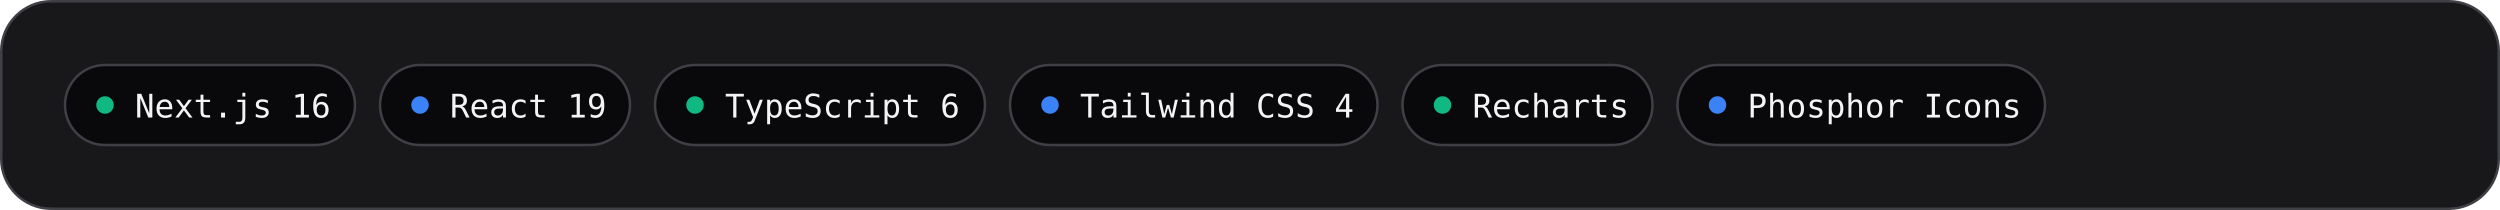
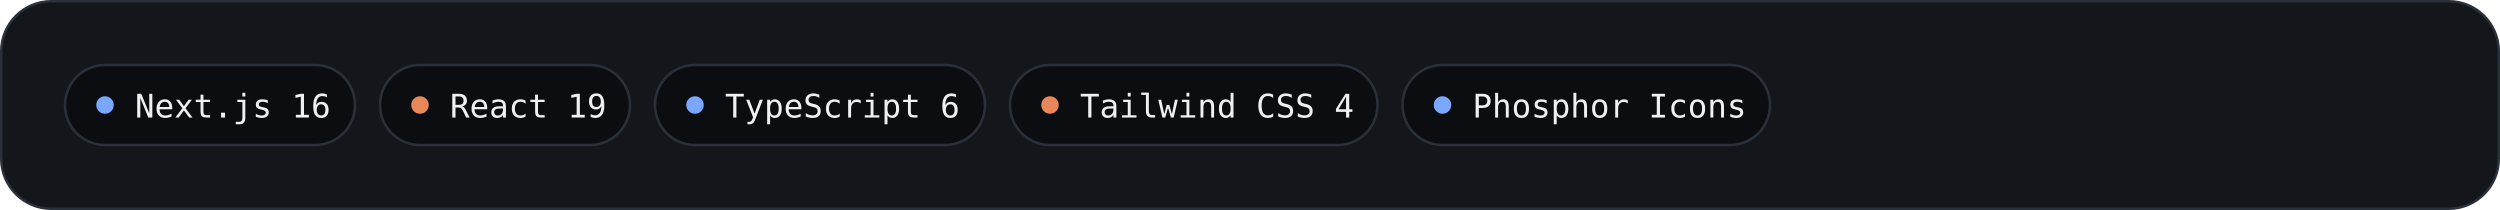
- <svg xmlns="http://www.w3.org/2000/svg" width="1000" height="84" viewBox="0 0 1000 84" role="img" aria-label="Stack: Next.js 16, React 19, TypeScript 6, Tailwind CSS 4, Recharts, Phosphor Icons">
+ <svg xmlns="http://www.w3.org/2000/svg" width="1000" height="84" viewBox="0 0 1000 84" role="img" aria-label="Stack: Next.js 16, React 19, TypeScript 6, Tailwind CSS 4, Phosphor Icons">
  <defs>
    <linearGradient id="g" x1="0" y1="0" x2="1" y2="0">
-       <stop offset="0" stop-color="#10b981" />
-       <stop offset="1" stop-color="#3b82f6" />
+       <stop offset="0" stop-color="#7aa7ff" />
+       <stop offset="1" stop-color="#e8875a" />
    </linearGradient>
  </defs>
-   <rect x="0.5" y="0.5" width="999" height="83" rx="20" fill="#18181b" stroke="#3f3f46" />
-   <rect x="26" y="26" width="116" height="32" rx="16" fill="#09090b" stroke="#3f3f46" />
-   <circle cx="42" cy="42" r="3.5" fill="#10b981" />
-   <text x="54" y="47" font-family="ui-monospace,'SFMono-Regular',Menlo,Consolas,monospace" font-size="13" fill="#f4f4f5">Next.js 16</text>
-   <rect x="152" y="26" width="100" height="32" rx="16" fill="#09090b" stroke="#3f3f46" />
-   <circle cx="168" cy="42" r="3.5" fill="#3b82f6" />
-   <text x="180" y="47" font-family="ui-monospace,'SFMono-Regular',Menlo,Consolas,monospace" font-size="13" fill="#f4f4f5">React 19</text>
-   <rect x="262" y="26" width="132" height="32" rx="16" fill="#09090b" stroke="#3f3f46" />
-   <circle cx="278" cy="42" r="3.5" fill="#10b981" />
-   <text x="290" y="47" font-family="ui-monospace,'SFMono-Regular',Menlo,Consolas,monospace" font-size="13" fill="#f4f4f5">TypeScript 6</text>
-   <rect x="404" y="26" width="147" height="32" rx="16" fill="#09090b" stroke="#3f3f46" />
-   <circle cx="420" cy="42" r="3.5" fill="#3b82f6" />
-   <text x="432" y="47" font-family="ui-monospace,'SFMono-Regular',Menlo,Consolas,monospace" font-size="13" fill="#f4f4f5">Tailwind CSS 4</text>
-   <rect x="561" y="26" width="100" height="32" rx="16" fill="#09090b" stroke="#3f3f46" />
-   <circle cx="577" cy="42" r="3.5" fill="#10b981" />
-   <text x="589" y="47" font-family="ui-monospace,'SFMono-Regular',Menlo,Consolas,monospace" font-size="13" fill="#f4f4f5">Recharts</text>
-   <rect x="671" y="26" width="147" height="32" rx="16" fill="#09090b" stroke="#3f3f46" />
-   <circle cx="687" cy="42" r="3.5" fill="#3b82f6" />
-   <text x="699" y="47" font-family="ui-monospace,'SFMono-Regular',Menlo,Consolas,monospace" font-size="13" fill="#f4f4f5">Phosphor Icons</text>
+   <rect x="0.5" y="0.5" width="999" height="83" rx="20" fill="#13161b" stroke="#2a303a" />
+   <rect x="26" y="26" width="116" height="32" rx="16" fill="#0b0d10" stroke="#2a303a" />
+   <circle cx="42" cy="42" r="3.5" fill="#7aa7ff" />
+   <text x="54" y="47" font-family="'Geist Mono',ui-monospace,'SFMono-Regular',Menlo,Consolas,monospace" font-size="13" fill="#eef0f3">Next.js 16</text>
+   <rect x="152" y="26" width="100" height="32" rx="16" fill="#0b0d10" stroke="#2a303a" />
+   <circle cx="168" cy="42" r="3.5" fill="#e8875a" />
+   <text x="180" y="47" font-family="'Geist Mono',ui-monospace,'SFMono-Regular',Menlo,Consolas,monospace" font-size="13" fill="#eef0f3">React 19</text>
+   <rect x="262" y="26" width="132" height="32" rx="16" fill="#0b0d10" stroke="#2a303a" />
+   <circle cx="278" cy="42" r="3.5" fill="#7aa7ff" />
+   <text x="290" y="47" font-family="'Geist Mono',ui-monospace,'SFMono-Regular',Menlo,Consolas,monospace" font-size="13" fill="#eef0f3">TypeScript 6</text>
+   <rect x="404" y="26" width="147" height="32" rx="16" fill="#0b0d10" stroke="#2a303a" />
+   <circle cx="420" cy="42" r="3.5" fill="#e8875a" />
+   <text x="432" y="47" font-family="'Geist Mono',ui-monospace,'SFMono-Regular',Menlo,Consolas,monospace" font-size="13" fill="#eef0f3">Tailwind CSS 4</text>
+   <rect x="561" y="26" width="147" height="32" rx="16" fill="#0b0d10" stroke="#2a303a" />
+   <circle cx="577" cy="42" r="3.5" fill="#7aa7ff" />
+   <text x="589" y="47" font-family="'Geist Mono',ui-monospace,'SFMono-Regular',Menlo,Consolas,monospace" font-size="13" fill="#eef0f3">Phosphor Icons</text>
</svg>
